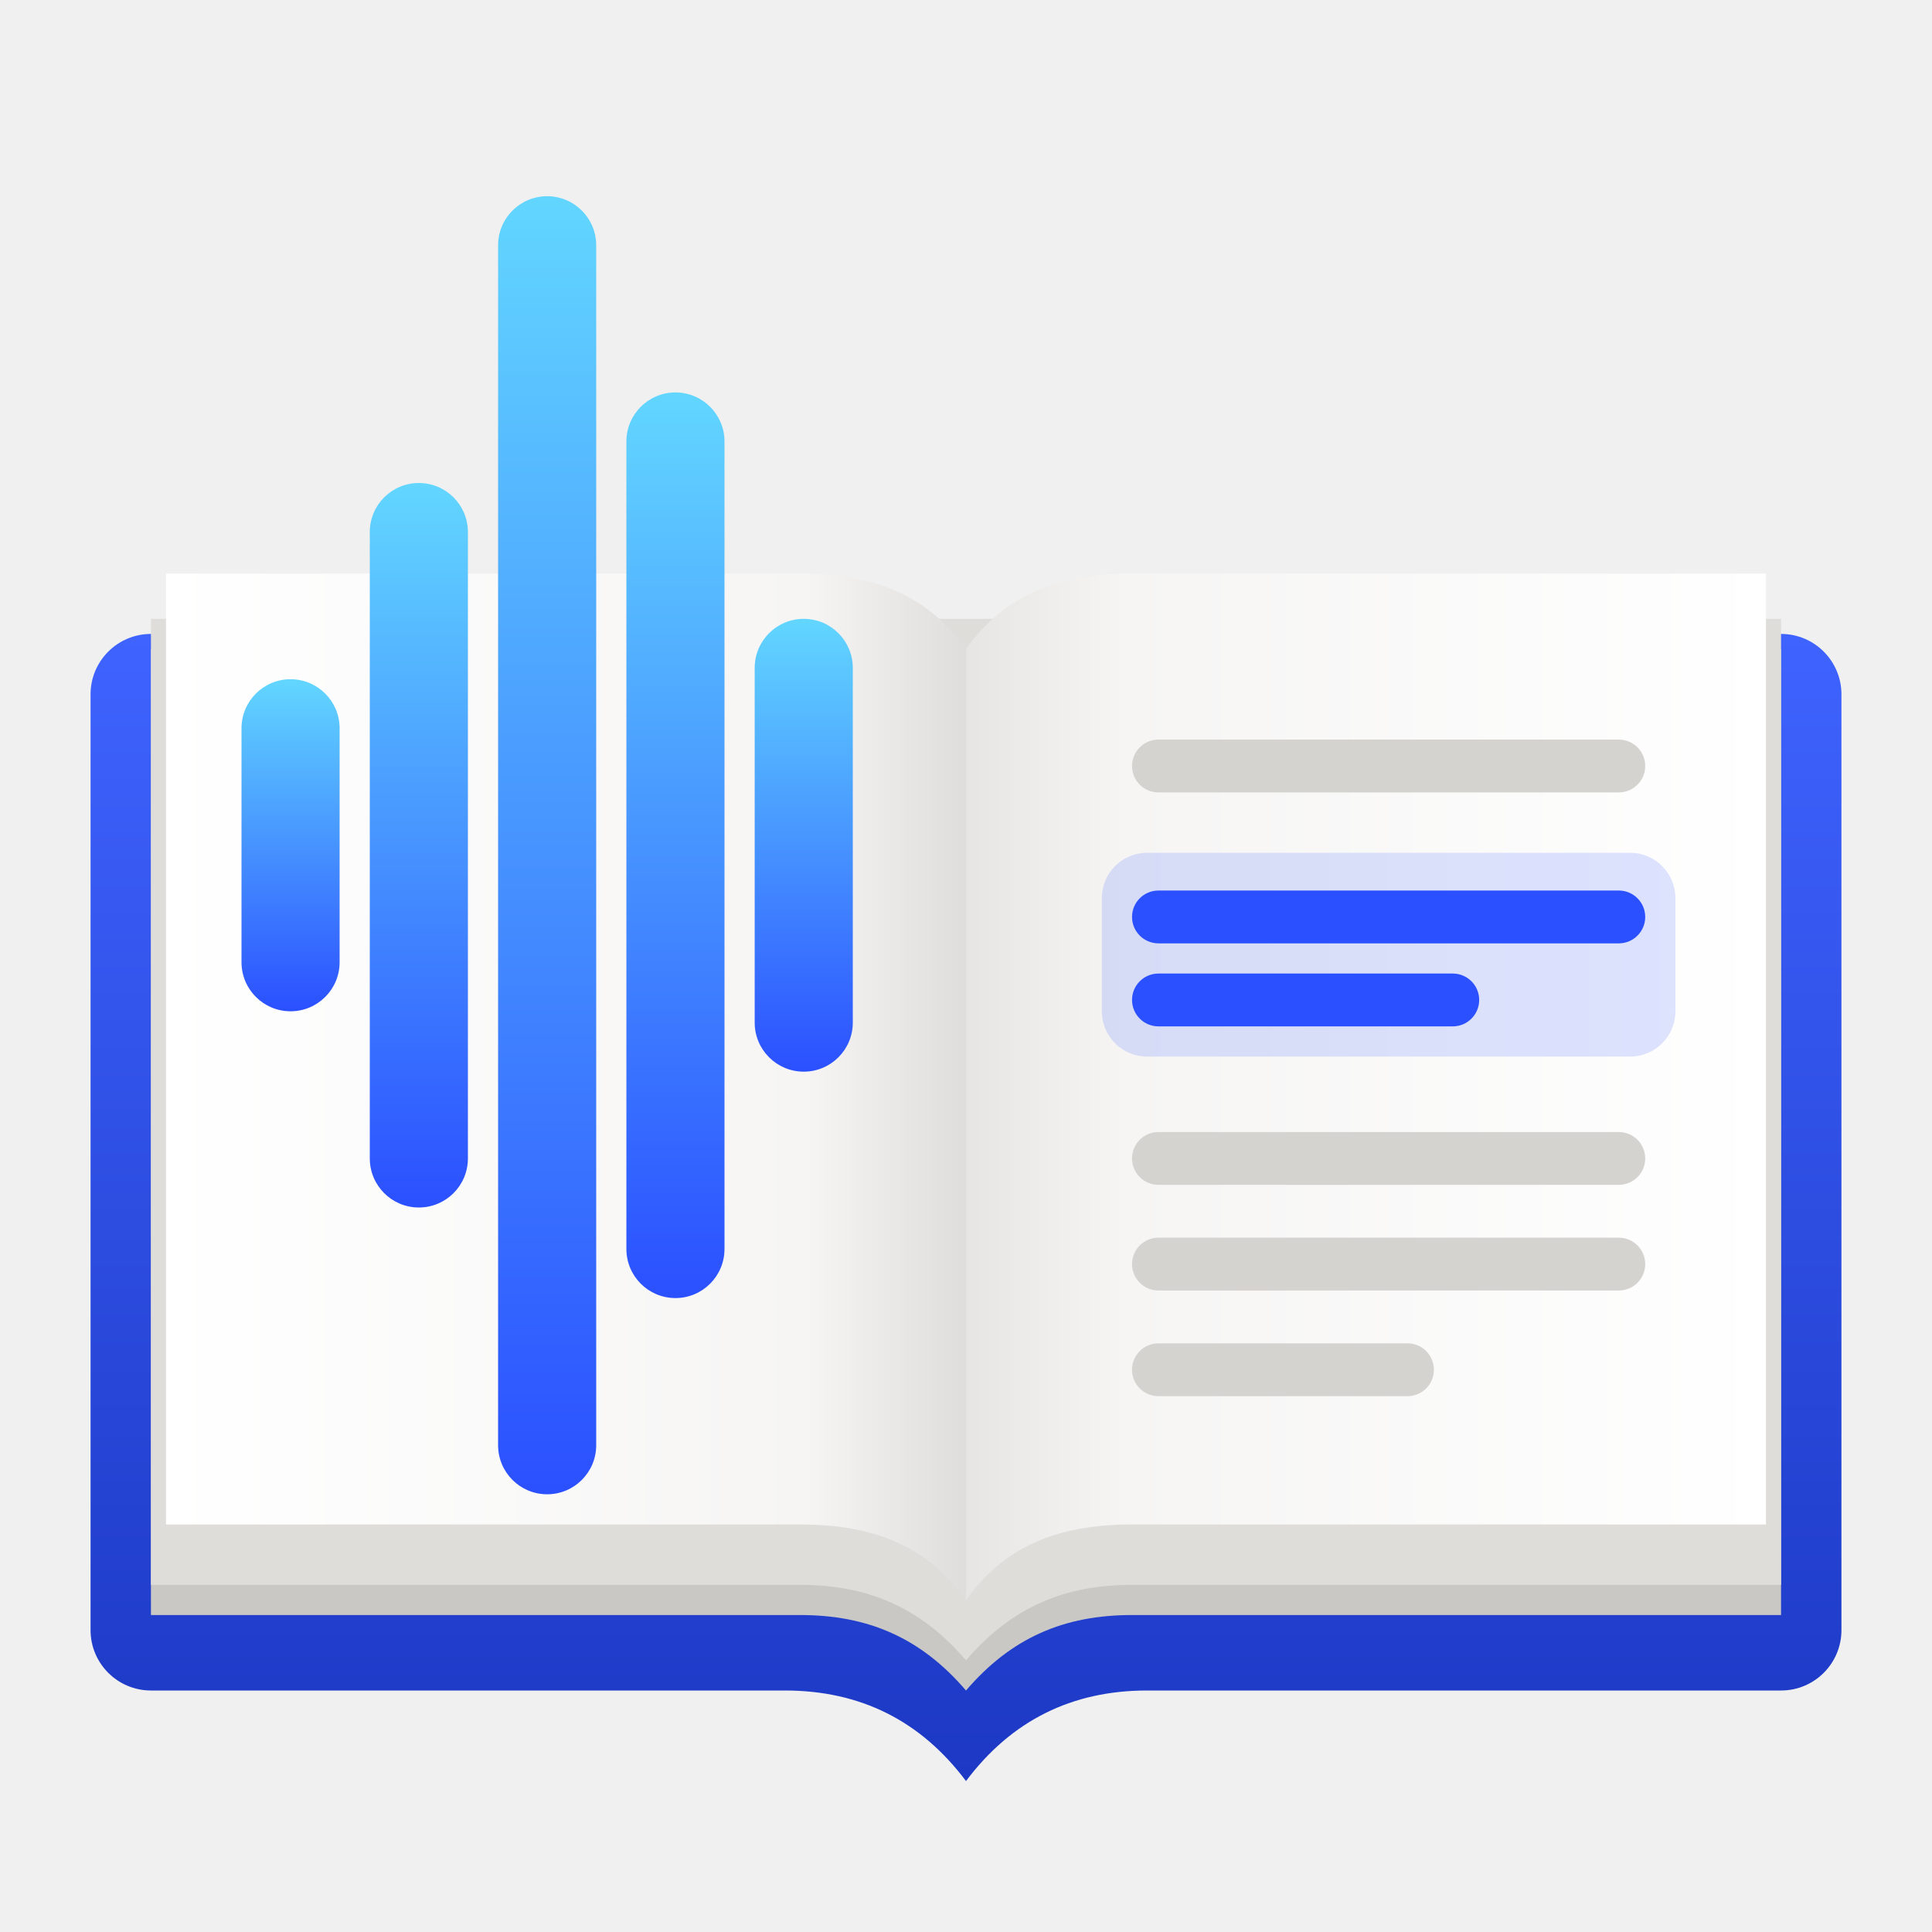
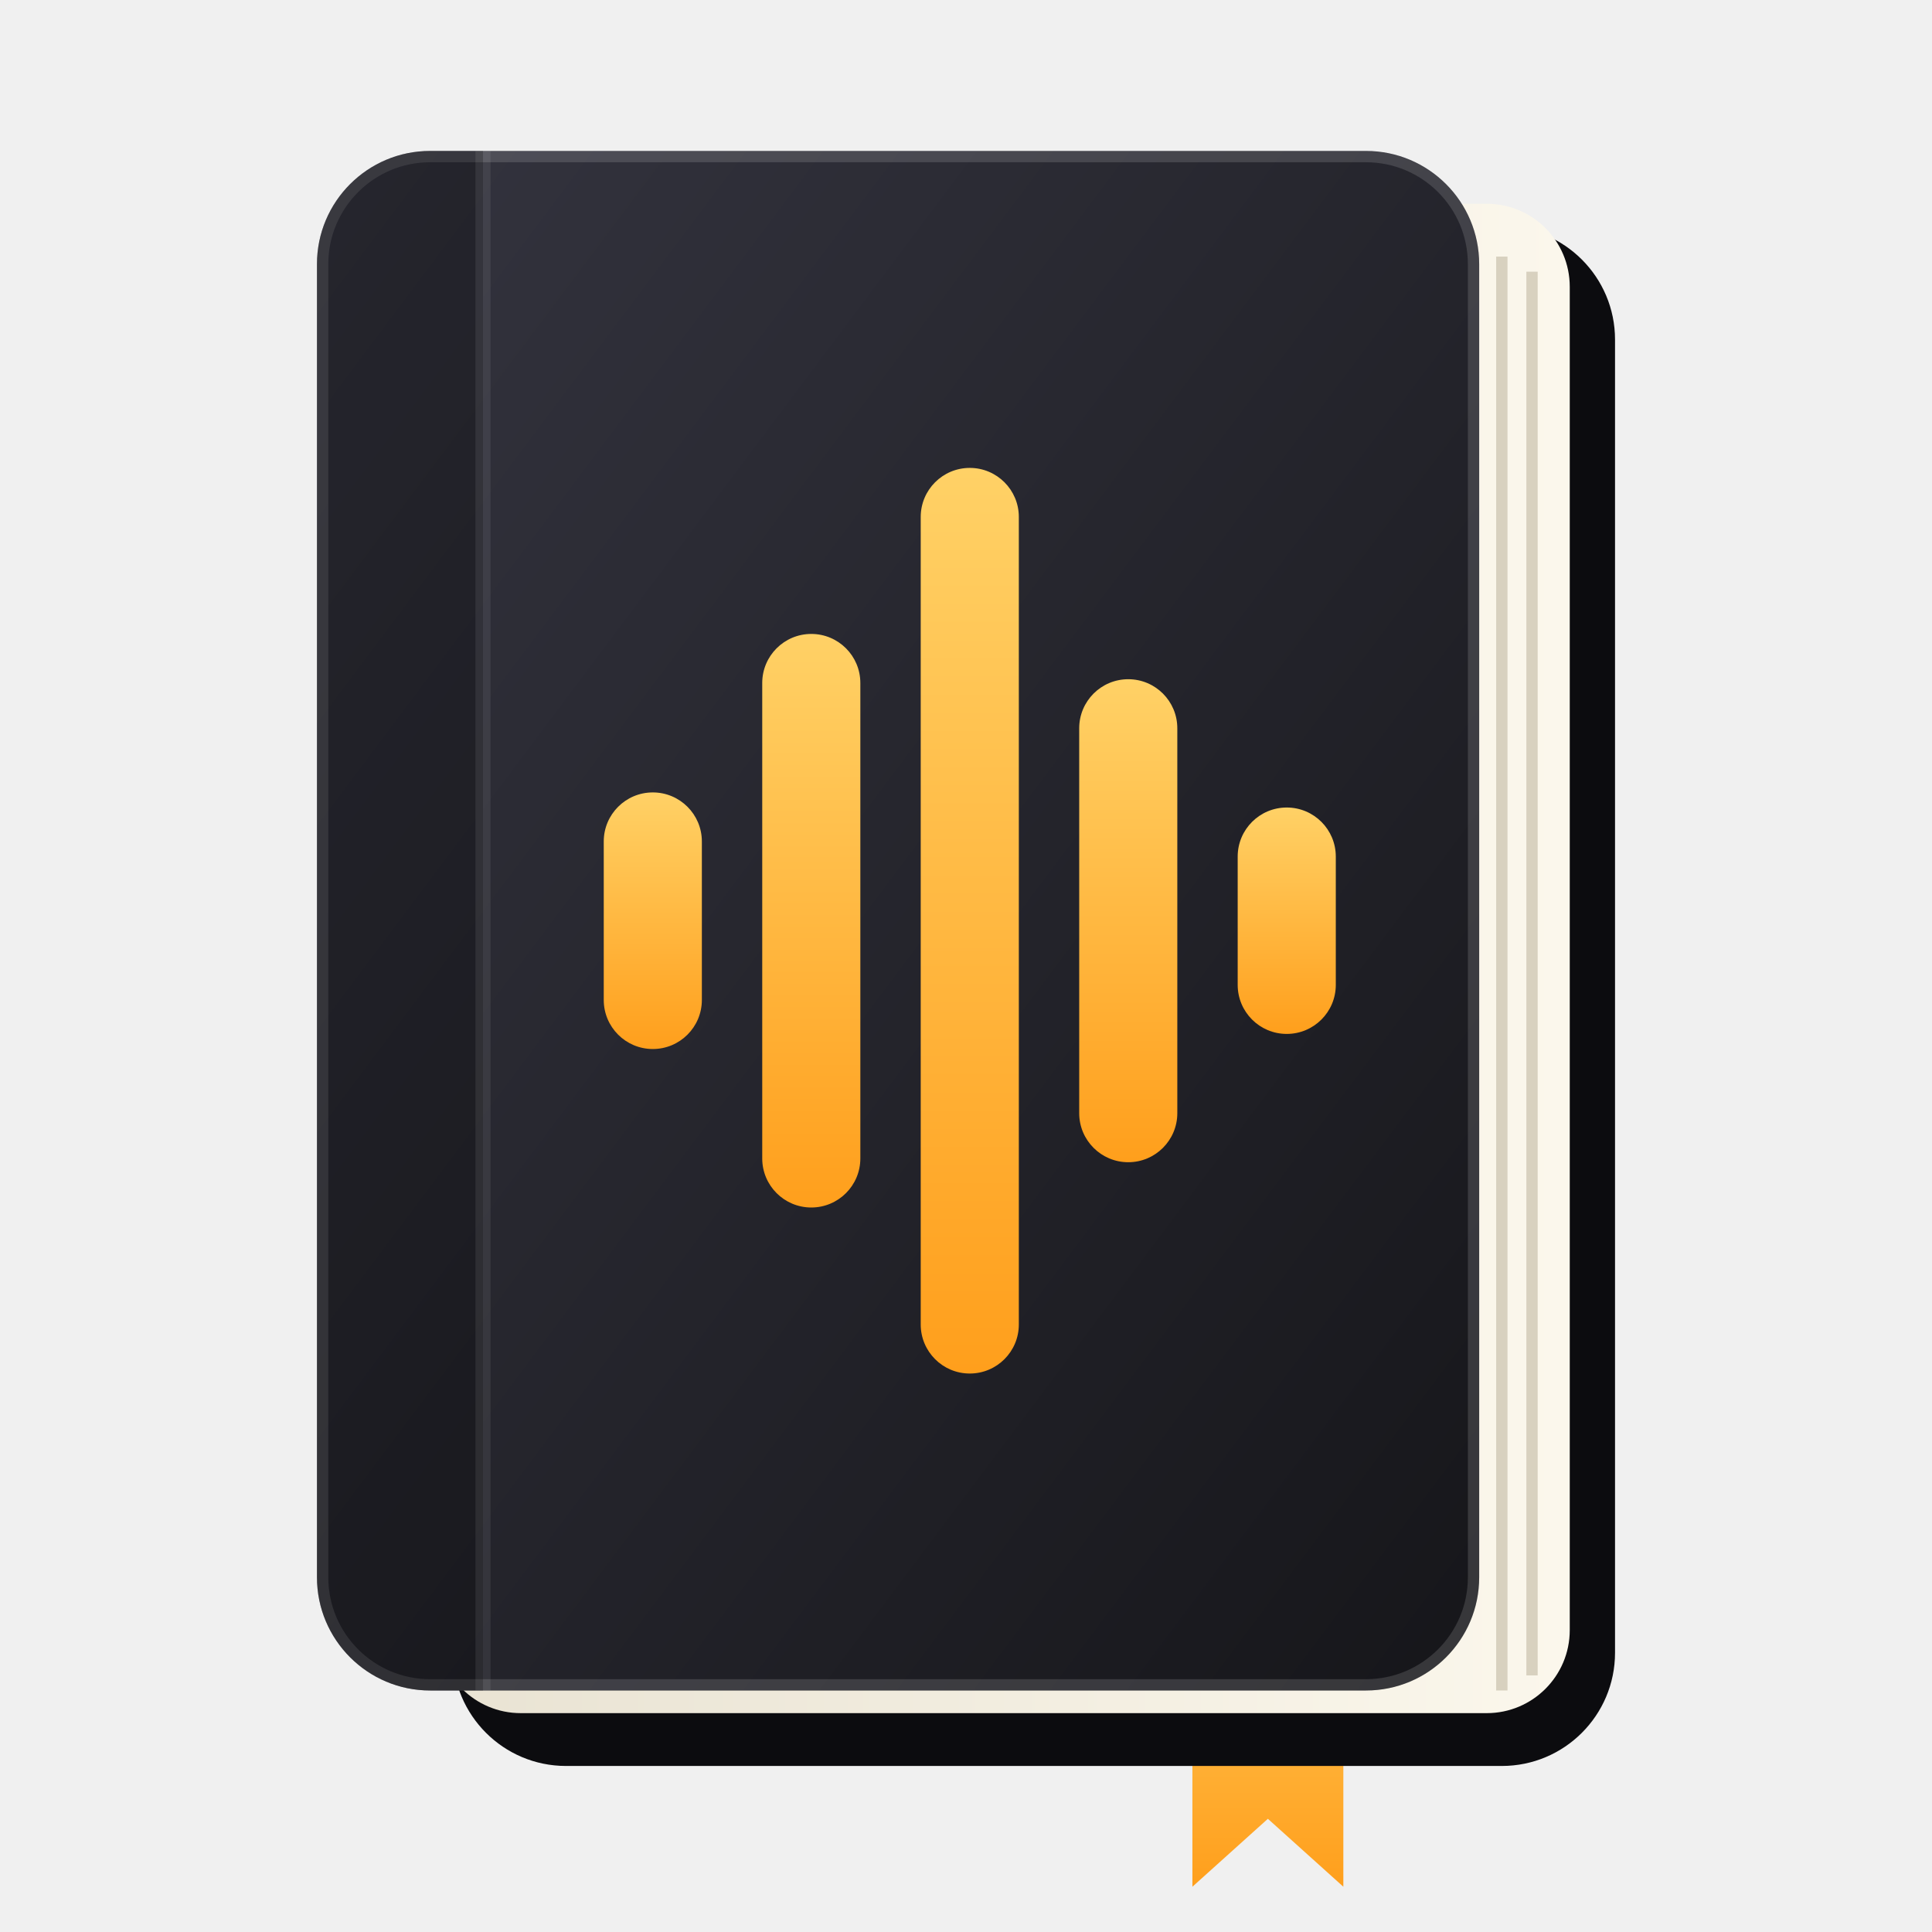
<svg xmlns="http://www.w3.org/2000/svg" viewBox="0 0 256 256">
  <defs>
-     <linearGradient id="cover" x1="0" y1="0" x2="0" y2="1">
-       <stop offset="0" stop-color="#3f63ff" />
-       <stop offset="1" stop-color="#1c38c4" />
+     <linearGradient id="cover" x1="0" y1="0" x2="1" y2="1">
+       <stop offset="0" stop-color="#34343f" />
+       <stop offset="1" stop-color="#16161a" />
    </linearGradient>
-     <linearGradient id="left" x1="0" y1="0" x2="1" y2="0">
-       <stop offset="0" stop-color="#ffffff" />
-       <stop offset=".8" stop-color="#f6f5f4" />
-       <stop offset="1" stop-color="#dedddb" />
-     </linearGradient>
-     <linearGradient id="right" x1="1" y1="0" x2="0" y2="0">
-       <stop offset="0" stop-color="#ffffff" />
-       <stop offset=".8" stop-color="#f6f5f4" />
-       <stop offset="1" stop-color="#e6e5e3" />
+     <linearGradient id="pages" x1="0" y1="0" x2="1" y2="0">
+       <stop offset="0" stop-color="#e9e3d3" />
+       <stop offset="1" stop-color="#fbf7ec" />
    </linearGradient>
    <linearGradient id="voice" x1="0" y1="0" x2="0" y2="1">
-       <stop offset="0" stop-color="#62d6ff" />
-       <stop offset="1" stop-color="#2b50ff" />
-     </linearGradient>
-     <linearGradient id="fade" x1="0" y1="0" x2="0" y2="1">
-       <stop offset="0" stop-color="#000" stop-opacity="0" />
-       <stop offset="1" stop-color="#000" stop-opacity=".16" />
+       <stop offset="0" stop-color="#ffd166" />
+       <stop offset="1" stop-color="#ff9f1c" />
    </linearGradient>
  </defs>
-   <path fill="url(#cover)" d="M12 92a8 8 0 0 1 8-8h216a8 8 0 0 1 8 8v124a8 8 0 0 1-8 8h-84c-10 0-18 4-24 12-6-8-14-12-24-12H20a8 8 0 0 1-8-8z" />
-   <path fill="#c9c8c5" d="M20 86h216v128h-86c-9 0-16 3-22 10-6-7-13-10-22-10H20z" />
-   <path fill="#deddda" d="M20 82h216v128h-86c-9 0-16 3-22 10-6-7-13-10-22-10H20z" />
-   <path fill="url(#left)" d="M22 76h84c10 0 17 3 22 10v126c-5-7-12-10-22-10H22z" />
-   <path fill="url(#right)" d="M234 76h-84c-10 0-17 3-22 10v126c5-7 12-10 22-10h84z" />
-   <g fill="#d5d3cf">
-     <rect x="150" y="98" width="68" height="7" rx="3.5" />
-     <rect x="150" y="150" width="68" height="7" rx="3.5" />
-     <rect x="150" y="164" width="68" height="7" rx="3.5" />
-     <rect x="150" y="178" width="40" height="7" rx="3.5" />
+   <path fill="url(#voice)" d="M158 200h20v50l-10-9-10 9z" />
+   <rect x="60" y="30" width="154" height="204" rx="15" fill="#0c0c0f" />
+   <rect x="58" y="27" width="150" height="200" rx="11" fill="url(#pages)" />
+   <g stroke="#d8d1bf" stroke-width="1.5">
+     <path d="M203 36v186M199 34v190" />
  </g>
-   <rect x="146" y="113" width="76" height="27" rx="6" fill="#2b50ff" opacity=".16" />
-   <g fill="#2b50ff">
-     <rect x="150" y="118" width="68" height="7" rx="3.5" />
-     <rect x="150" y="129" width="46" height="7" rx="3.5" />
-   </g>
+   <rect x="42" y="20" width="154" height="204" rx="15" fill="url(#cover)" />
+   <rect x="42.75" y="20.75" width="152.5" height="202.5" rx="14.25" fill="none" stroke="#fff" stroke-opacity=".14" stroke-width="1.5" />
+   <path d="M42 35a15 15 0 0 1 15-15h7v204h-7a15 15 0 0 1-15-15z" fill="#000" opacity=".28" />
+   <path d="M64 20v204" stroke="#fff" stroke-opacity=".08" stroke-width="2" />
  <g fill="url(#voice)">
-     <rect x="32" y="90" width="13" height="44" rx="6.5" />
-     <rect x="49" y="64" width="13" height="96" rx="6.5" />
-     <rect x="66" y="26" width="13" height="172" rx="6.5" />
-     <rect x="83" y="52" width="13" height="120" rx="6.5" />
-     <rect x="100" y="82" width="13" height="60" rx="6.5" />
+     <rect x="80" y="105" width="13" height="34" rx="6.5" />
+     <rect x="101" y="84" width="13" height="76" rx="6.5" />
+     <rect x="122" y="62" width="13" height="120" rx="6.5" />
+     <rect x="143" y="90" width="13" height="64" rx="6.5" />
+     <rect x="164" y="107" width="13" height="30" rx="6.5" />
  </g>
</svg>
